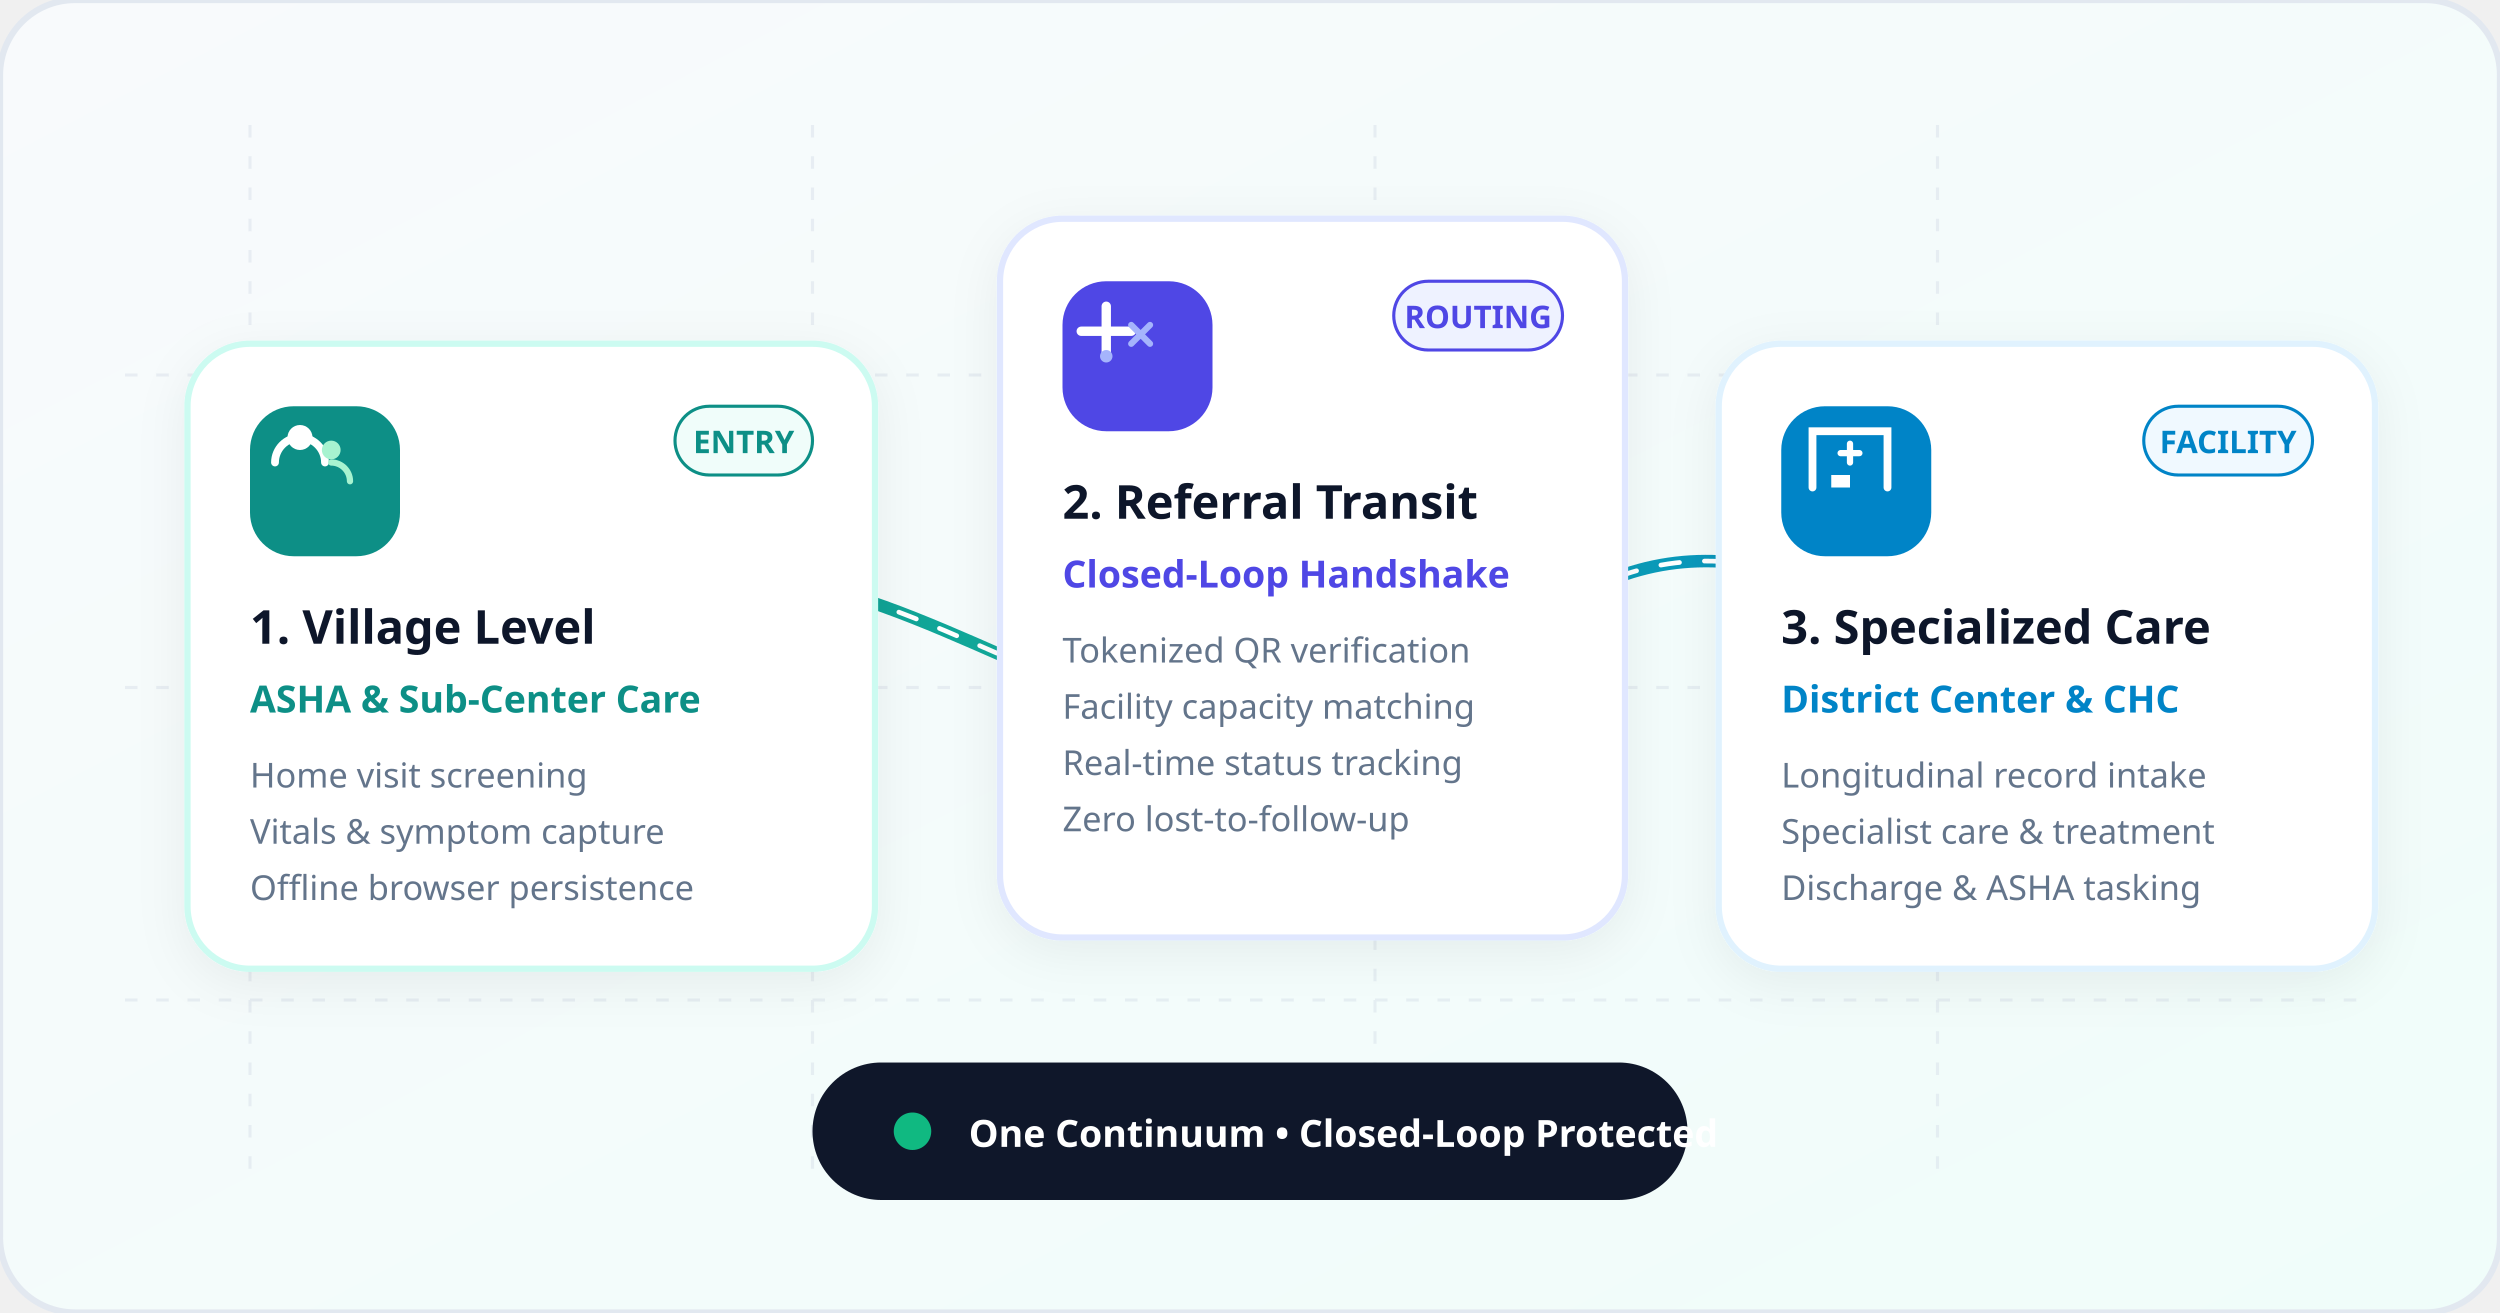
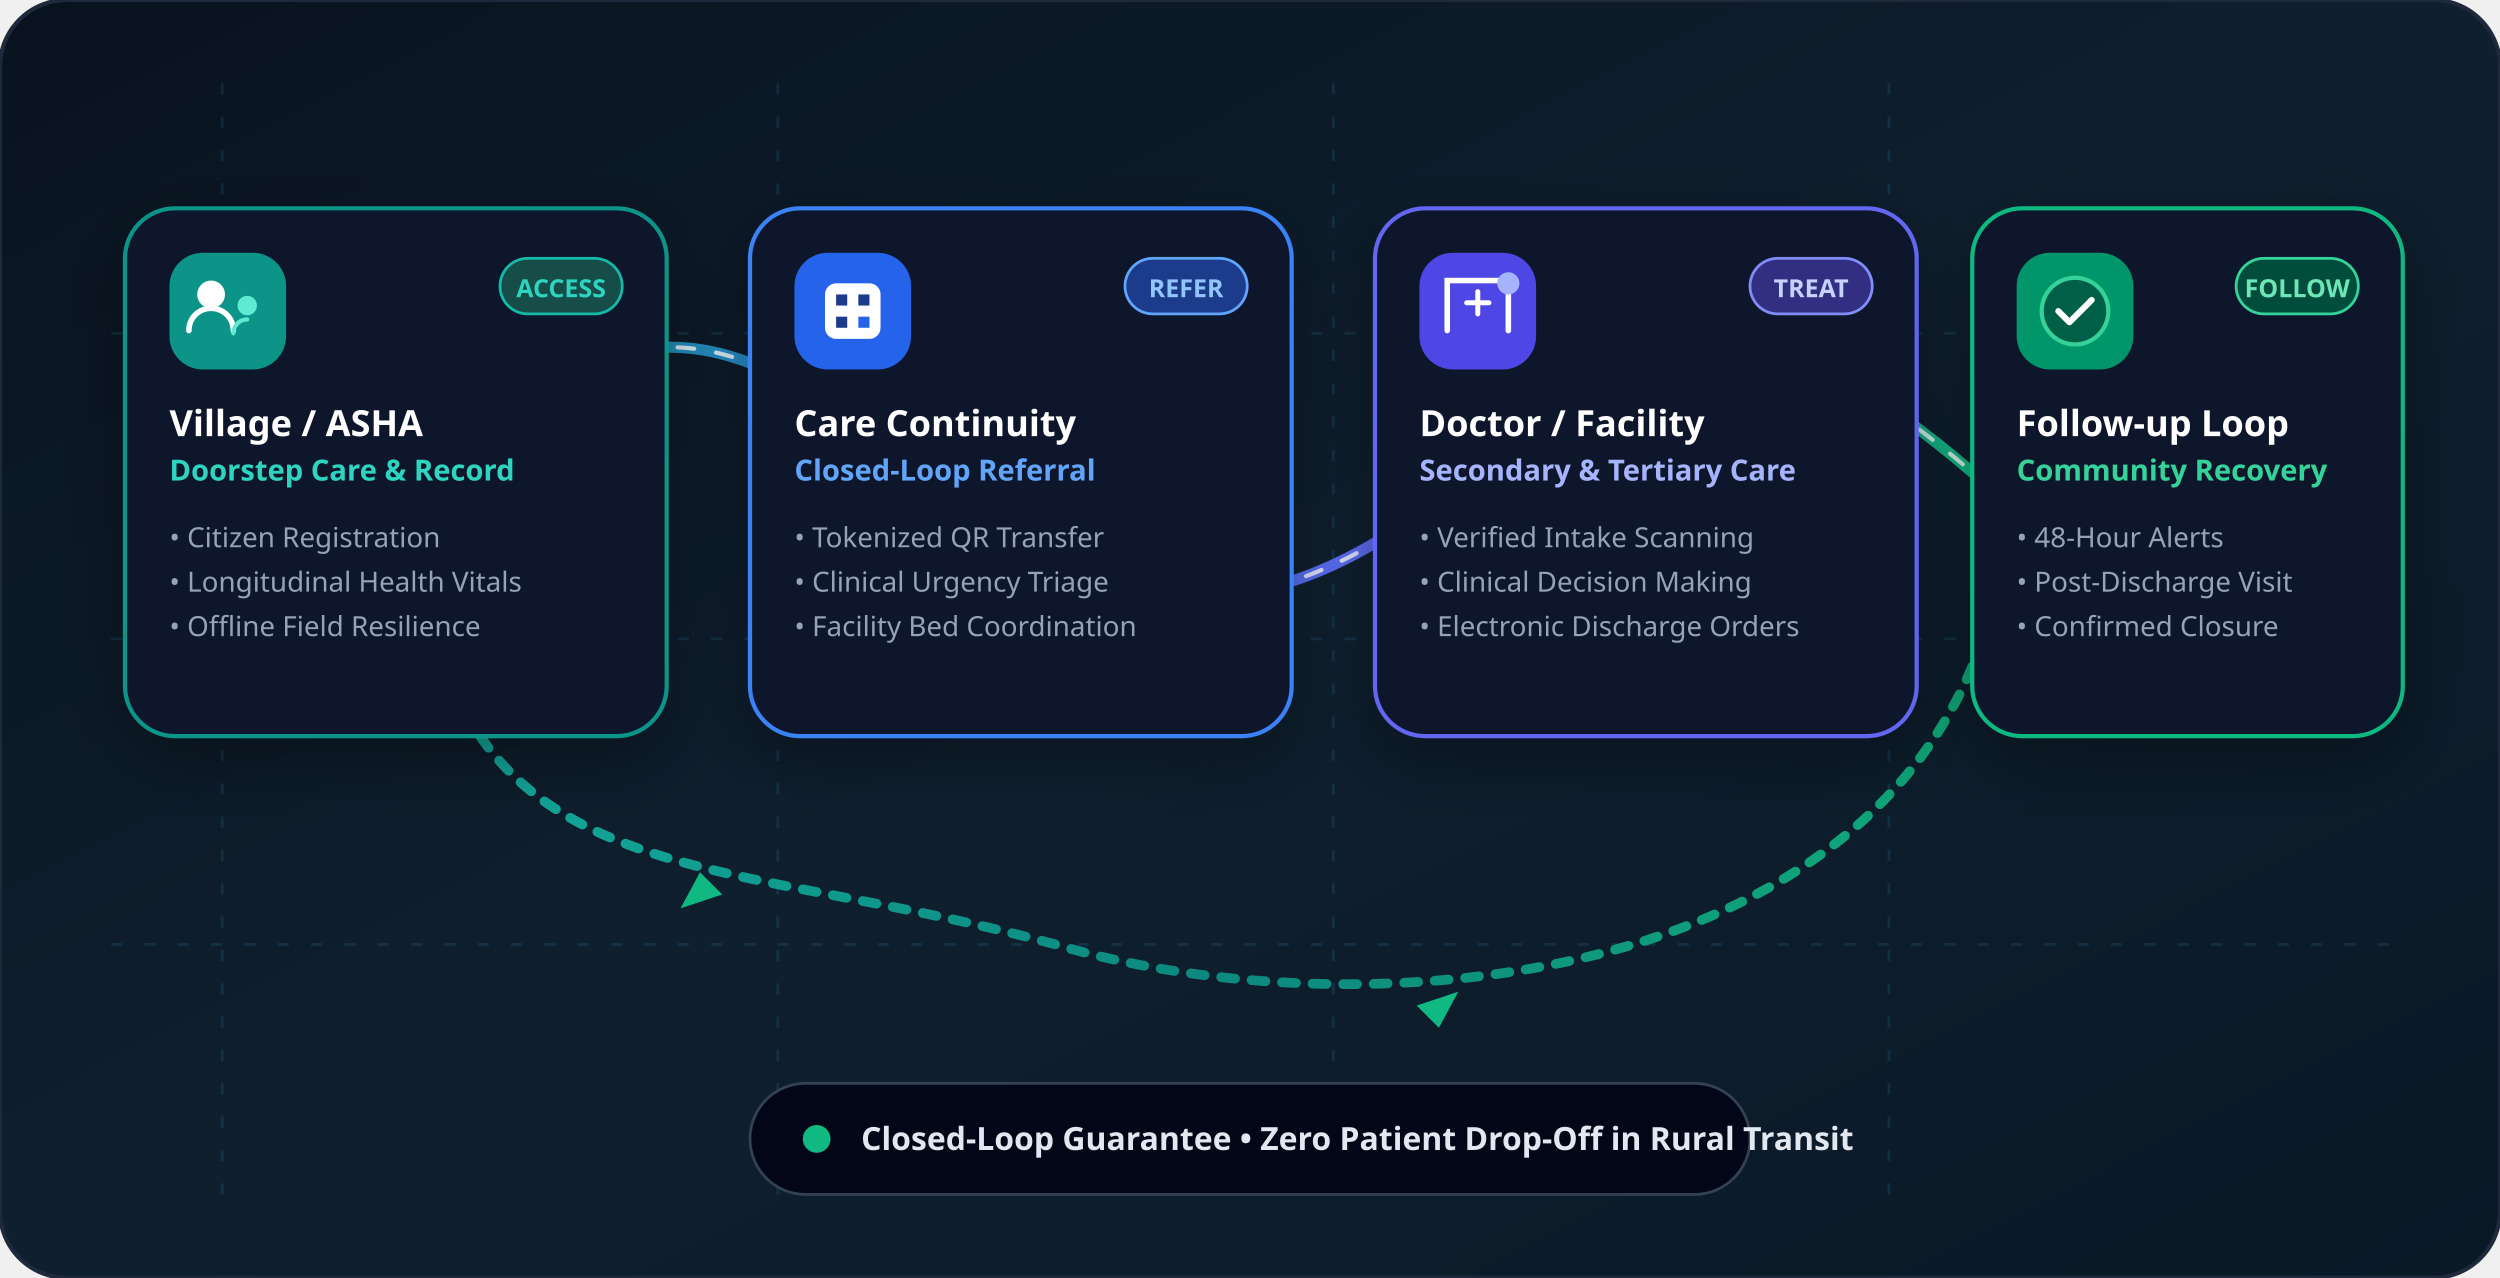
- <svg xmlns="http://www.w3.org/2000/svg" viewBox="0 0 800 420" fill="none">
+ <svg xmlns="http://www.w3.org/2000/svg" viewBox="0 0 900 460" fill="none">
  <defs>
-     <linearGradient id="bgGrad" x1="0%" y1="0%" x2="100%" y2="100%">
-       <stop offset="0%" stop-color="#f8fafc" />
-       <stop offset="100%" stop-color="#f0fdfa" />
+     <linearGradient id="heroBg" x1="0%" y1="0%" x2="100%" y2="100%">
+       <stop offset="0%" stop-color="#09131f" />
+       <stop offset="50%" stop-color="#0f1f2e" />
+       <stop offset="100%" stop-color="#0a1926" />
    </linearGradient>
-     <linearGradient id="bridgeGrad" x1="0%" y1="0%" x2="100%" y2="0%">
-       <stop offset="0%" stop-color="#0b8f86" />
-       <stop offset="50%" stop-color="#14b8a6" />
-       <stop offset="100%" stop-color="#0284c7" />
+     <linearGradient id="loopPathGrad" x1="0%" y1="0%" x2="100%" y2="0%">
+       <stop offset="0%" stop-color="#0d9488" />
+       <stop offset="35%" stop-color="#3b82f6" />
+       <stop offset="65%" stop-color="#6366f1" />
+       <stop offset="100%" stop-color="#10b981" />
    </linearGradient>
-     <filter id="cardShadow" x="-10%" y="-10%" width="120%" height="125%" filterUnits="userSpaceOnUse">
-       <feDropShadow dx="0" dy="4" stdDeviation="8" flood-color="#0f172a" flood-opacity="0.06" />
+     <linearGradient id="returnPathGrad" x1="100%" y1="0%" x2="0%" y2="0%">
+       <stop offset="0%" stop-color="#10b981" />
+       <stop offset="50%" stop-color="#0d9488" />
+       <stop offset="100%" stop-color="#14b8a6" />
+     </linearGradient>
+     <filter id="nodeShadow" x="-10%" y="-10%" width="120%" height="125%" filterUnits="userSpaceOnUse">
+       <feDropShadow dx="0" dy="8" stdDeviation="12" flood-color="#000000" flood-opacity="0.35" />
    </filter>
  </defs>
-   <rect width="800" height="420" rx="24" fill="url(#bgGrad)" stroke="#e2e8f0" stroke-width="2" />
-   <g opacity="0.35" stroke="#cbd5e1" stroke-width="1" stroke-dasharray="4 6">
-     <line x1="80" y1="40" x2="80" y2="380" />
-     <line x1="260" y1="40" x2="260" y2="380" />
-     <line x1="440" y1="40" x2="440" y2="380" />
-     <line x1="620" y1="40" x2="620" y2="380" />
-     <line x1="40" y1="120" x2="760" y2="120" />
-     <line x1="40" y1="220" x2="760" y2="220" />
-     <line x1="40" y1="320" x2="760" y2="320" />
+   <rect width="900" height="460" rx="24" fill="url(#heroBg)" stroke="#1e293b" stroke-width="1.5" />
+   <g opacity="0.12" stroke="#38bdf8" stroke-width="1" stroke-dasharray="4 8">
+     <line x1="80" y1="30" x2="80" y2="430" />
+     <line x1="280" y1="30" x2="280" y2="430" />
+     <line x1="480" y1="30" x2="480" y2="430" />
+     <line x1="680" y1="30" x2="680" y2="430" />
+     <line x1="40" y1="120" x2="860" y2="120" />
+     <line x1="40" y1="230" x2="860" y2="230" />
+     <line x1="40" y1="340" x2="860" y2="340" />
  </g>
-   <path d="M 170 210 C 270 120, 370 300, 480 210 C 530 160, 580 180, 630 210" stroke="url(#bridgeGrad)" stroke-width="4" stroke-linecap="round" fill="none" />
-   <path d="M 170 210 C 270 120, 370 300, 480 210 C 530 160, 580 180, 630 210" stroke="#ffffff" stroke-width="1.5" stroke-linecap="round" stroke-dasharray="6 8" fill="none" />
-   <g transform="translate(60, 110)" filter="url(#cardShadow)">
-     <rect width="220" height="200" rx="20" fill="#ffffff" stroke="#ccfbf1" stroke-width="2" />
-     <rect x="20" y="20" width="48" height="48" rx="14" fill="#0b8f86" />
-     <path d="M44 38c0-4.4-3.6-8-8-8s-8 3.6-8 8" stroke="#ffffff" stroke-width="2.5" stroke-linecap="round" />
-     <circle cx="36" cy="30" r="4" fill="#ffffff" />
-     <path d="M52 44c0-3.3-2.7-6-6-6" stroke="#a7f3d0" stroke-width="2" stroke-linecap="round" />
-     <circle cx="46" cy="34" r="3" fill="#a7f3d0" />
-     <text x="20" y="96" font-family="system-ui, sans-serif" font-size="15" font-weight="700" fill="#0f172a">1. Village Level</text>
-     <text x="20" y="118" font-family="system-ui, sans-serif" font-size="12" font-weight="600" fill="#0b8f86">ASHA &amp; Sub-Center Care</text>
-     <text x="20" y="142" font-family="system-ui, sans-serif" font-size="11" fill="#64748b">Home visit screening</text>
-     <text x="20" y="160" font-family="system-ui, sans-serif" font-size="11" fill="#64748b">Vitals &amp; symptom capture</text>
-     <text x="20" y="178" font-family="system-ui, sans-serif" font-size="11" fill="#64748b">Offline browser persistence</text>
-     <rect x="156" y="20" width="44" height="22" rx="11" fill="#f0fdfa" stroke="#0b8f86" stroke-width="1" />
-     <text x="178" y="35" font-family="system-ui, sans-serif" font-size="10" font-weight="700" fill="#0b8f86" text-anchor="middle">ENTRY</text>
+   <path d="M 160 170 C 220 110, 260 110, 330 170 C 400 230, 460 230, 530 170 C 600 110, 640 110, 710 170" stroke="url(#loopPathGrad)" stroke-width="4" stroke-linecap="round" fill="none" />
+   <path d="M 160 170 C 220 110, 260 110, 330 170 C 400 230, 460 230, 530 170 C 600 110, 640 110, 710 170" stroke="#ffffff" stroke-width="1.5" stroke-linecap="round" stroke-dasharray="6 8" fill="none" opacity="0.8" />
+   <path d="M 710 240 C 660 360, 480 370, 380 340 C 270 310, 190 320, 160 240" stroke="url(#returnPathGrad)" stroke-width="3.5" stroke-linecap="round" stroke-dasharray="5 6" fill="none" opacity="0.9" />
+   <g fill="#10b981">
+     <polygon points="510,362 525,357 518,370" />
+     <polygon points="260,322 245,327 252,314" />
  </g>
-   <g transform="translate(320, 70)" filter="url(#cardShadow)">
-     <rect width="200" height="230" rx="20" fill="#ffffff" stroke="#e0e7ff" stroke-width="2" />
-     <rect x="20" y="20" width="48" height="48" rx="14" fill="#4f46e5" />
-     <path d="M34 44v-16m-8 8h16" stroke="#ffffff" stroke-width="3" stroke-linecap="round" />
-     <circle cx="34" cy="44" r="2" fill="#a5b4fc" />
-     <path d="M48 40l-6-6m0 6l6-6" stroke="#a5b4fc" stroke-width="2" stroke-linecap="round" />
-     <text x="20" y="96" font-family="system-ui, sans-serif" font-size="15" font-weight="700" fill="#0f172a">2. Referral Transit</text>
-     <text x="20" y="118" font-family="system-ui, sans-serif" font-size="12" font-weight="600" fill="#4f46e5">Closed-Loop Handshake</text>
-     <text x="20" y="142" font-family="system-ui, sans-serif" font-size="11" fill="#64748b">Tokenized QR verification</text>
-     <text x="20" y="160" font-family="system-ui, sans-serif" font-size="11" fill="#64748b">Facility capacity matching</text>
-     <text x="20" y="178" font-family="system-ui, sans-serif" font-size="11" fill="#64748b">Real-time status tracking</text>
-     <text x="20" y="196" font-family="system-ui, sans-serif" font-size="11" fill="#64748b">Zero lost-to-follow-up</text>
-     <rect x="126" y="20" width="54" height="22" rx="11" fill="#eef2ff" stroke="#4f46e5" stroke-width="1" />
-     <text x="153" y="35" font-family="system-ui, sans-serif" font-size="10" font-weight="700" fill="#4f46e5" text-anchor="middle">ROUTING</text>
+   <g transform="translate(45, 75)" filter="url(#nodeShadow)">
+     <rect width="195" height="190" rx="18" fill="#0f172a" stroke="#0d9488" stroke-width="1.5" />
+     <rect x="16" y="16" width="42" height="42" rx="12" fill="#0d9488" />
+     <circle cx="31" cy="31" r="5" fill="#ffffff" />
+     <path d="M23 44c0-4.5 3.5-8 8-8s8 3.5 8 8" stroke="#ffffff" stroke-width="2" stroke-linecap="round" />
+     <circle cx="44" cy="35" r="3.5" fill="#5eead4" />
+     <path d="M39 45c0-2.8 2.2-5 5-5" stroke="#5eead4" stroke-width="1.5" stroke-linecap="round" />
+     <rect x="135" y="18" width="44" height="20" rx="10" fill="#134e4a" stroke="#14b8a6" stroke-width="1" />
+     <text x="157" y="32" font-family="system-ui, sans-serif" font-size="9" font-weight="800" fill="#2dd4bf" text-anchor="middle">ACCESS</text>
+     <text x="16" y="82" font-family="system-ui, sans-serif" font-size="13" font-weight="800" fill="#ffffff">Village / ASHA</text>
+     <text x="16" y="98" font-family="system-ui, sans-serif" font-size="10.5" font-weight="600" fill="#2dd4bf">Doorstep Care &amp; Record</text>
+     <text x="16" y="122" font-family="system-ui, sans-serif" font-size="10" fill="#94a3b8">• Citizen Registration</text>
+     <text x="16" y="138" font-family="system-ui, sans-serif" font-size="10" fill="#94a3b8">• Longitudinal Health Vitals</text>
+     <text x="16" y="154" font-family="system-ui, sans-serif" font-size="10" fill="#94a3b8">• Offline Field Resilience</text>
  </g>
-   <g transform="translate(550, 110)" filter="url(#cardShadow)">
-     <rect width="210" height="200" rx="20" fill="#ffffff" stroke="#e0f2fe" stroke-width="2" />
-     <rect x="20" y="20" width="48" height="48" rx="14" fill="#0284c7" />
-     <path d="M30 46V28h24v18" stroke="#ffffff" stroke-width="2.5" stroke-linecap="round" />
-     <path d="M42 32v6m-3-3h6" stroke="#ffffff" stroke-width="2" stroke-linecap="round" />
-     <rect x="36" y="42" width="6" height="4" fill="#ffffff" />
-     <text x="20" y="96" font-family="system-ui, sans-serif" font-size="15" font-weight="700" fill="#0f172a">3. Specialized Care</text>
-     <text x="20" y="118" font-family="system-ui, sans-serif" font-size="12" font-weight="600" fill="#0284c7">District Center &amp; CHC</text>
-     <text x="20" y="142" font-family="system-ui, sans-serif" font-size="11" fill="#64748b">Longitudinal record intake</text>
-     <text x="20" y="160" font-family="system-ui, sans-serif" font-size="11" fill="#64748b">Specialist care &amp; treatment</text>
-     <text x="20" y="178" font-family="system-ui, sans-serif" font-size="11" fill="#64748b">Discharge &amp; ASHA tasking</text>
-     <rect x="136" y="20" width="54" height="22" rx="11" fill="#f0f9ff" stroke="#0284c7" stroke-width="1" />
-     <text x="163" y="35" font-family="system-ui, sans-serif" font-size="10" font-weight="700" fill="#0284c7" text-anchor="middle">FACILITY</text>
+   <g transform="translate(270, 75)" filter="url(#nodeShadow)">
+     <rect width="195" height="190" rx="18" fill="#0f172a" stroke="#3b82f6" stroke-width="1.5" />
+     <rect x="16" y="16" width="42" height="42" rx="12" fill="#2563eb" />
+     <rect x="27" y="27" width="20" height="20" rx="4" fill="#ffffff" />
+     <rect x="31" y="31" width="4" height="4" fill="#1e3a8a" />
+     <rect x="39" y="31" width="4" height="4" fill="#1e3a8a" />
+     <rect x="31" y="39" width="4" height="4" fill="#1e3a8a" />
+     <rect x="39" y="39" width="4" height="4" fill="#2563eb" />
+     <rect x="135" y="18" width="44" height="20" rx="10" fill="#1e3a8a" stroke="#60a5fa" stroke-width="1" />
+     <text x="157" y="32" font-family="system-ui, sans-serif" font-size="9" font-weight="800" fill="#93c5fd" text-anchor="middle">REFER</text>
+     <text x="16" y="82" font-family="system-ui, sans-serif" font-size="13" font-weight="800" fill="#ffffff">Care Continuity</text>
+     <text x="16" y="98" font-family="system-ui, sans-serif" font-size="10.5" font-weight="600" fill="#60a5fa">Closed-Loop Referral</text>
+     <text x="16" y="122" font-family="system-ui, sans-serif" font-size="10" fill="#94a3b8">• Tokenized QR Transfer</text>
+     <text x="16" y="138" font-family="system-ui, sans-serif" font-size="10" fill="#94a3b8">• Clinical Urgency Triage</text>
+     <text x="16" y="154" font-family="system-ui, sans-serif" font-size="10" fill="#94a3b8">• Facility Bed Coordination</text>
  </g>
-   <g transform="translate(260, 340)">
-     <rect width="280" height="44" rx="22" fill="#0f172a" />
-     <circle cx="32" cy="22" r="6" fill="#10b981" />
-     <text x="50" y="27" font-family="system-ui, sans-serif" font-size="12" font-weight="700" fill="#ffffff">One Continuum • Closed-Loop Protected</text>
+   <g transform="translate(495, 75)" filter="url(#nodeShadow)">
+     <rect width="195" height="190" rx="18" fill="#0f172a" stroke="#6366f1" stroke-width="1.5" />
+     <rect x="16" y="16" width="42" height="42" rx="12" fill="#4f46e5" />
+     <path d="M26 44V26h22v18" stroke="#ffffff" stroke-width="2" stroke-linecap="round" />
+     <path d="M37 30v8m-4-4h8" stroke="#ffffff" stroke-width="1.8" stroke-linecap="round" />
+     <circle cx="48" cy="27" r="4" fill="#a5b4fc" />
+     <rect x="135" y="18" width="44" height="20" rx="10" fill="#312e81" stroke="#818cf8" stroke-width="1" />
+     <text x="157" y="32" font-family="system-ui, sans-serif" font-size="9" font-weight="800" fill="#c7d2fe" text-anchor="middle">TREAT</text>
+     <text x="16" y="82" font-family="system-ui, sans-serif" font-size="13" font-weight="800" fill="#ffffff">Doctor / Facility</text>
+     <text x="16" y="98" font-family="system-ui, sans-serif" font-size="10.5" font-weight="600" fill="#a5b4fc">Secondary &amp; Tertiary Care</text>
+     <text x="16" y="122" font-family="system-ui, sans-serif" font-size="10" fill="#94a3b8">• Verified Intake Scanning</text>
+     <text x="16" y="138" font-family="system-ui, sans-serif" font-size="10" fill="#94a3b8">• Clinical Decision Making</text>
+     <text x="16" y="154" font-family="system-ui, sans-serif" font-size="10" fill="#94a3b8">• Electronic Discharge Orders</text>
+   </g>
+   <g transform="translate(710, 75)" filter="url(#nodeShadow)">
+     <rect width="155" height="190" rx="18" fill="#0f172a" stroke="#10b981" stroke-width="1.5" />
+     <rect x="16" y="16" width="42" height="42" rx="12" fill="#059669" />
+     <circle cx="37" cy="37" r="12" fill="#065f46" stroke="#34d399" stroke-width="1.5" />
+     <path d="M31 37l4 4 8-8" stroke="#ffffff" stroke-width="2.2" stroke-linecap="round" stroke-linejoin="round" />
+     <rect x="95" y="18" width="44" height="20" rx="10" fill="#064e3b" stroke="#34d399" stroke-width="1" />
+     <text x="117" y="32" font-family="system-ui, sans-serif" font-size="9" font-weight="800" fill="#6ee7b7" text-anchor="middle">FOLLOW</text>
+     <text x="16" y="82" font-family="system-ui, sans-serif" font-size="13" font-weight="800" fill="#ffffff">Follow-up Loop</text>
+     <text x="16" y="98" font-family="system-ui, sans-serif" font-size="10.5" font-weight="600" fill="#34d399">Community Recovery</text>
+     <text x="16" y="122" font-family="system-ui, sans-serif" font-size="10" fill="#94a3b8">• 48-Hour Alerts</text>
+     <text x="16" y="138" font-family="system-ui, sans-serif" font-size="10" fill="#94a3b8">• Post-Discharge Visit</text>
+     <text x="16" y="154" font-family="system-ui, sans-serif" font-size="10" fill="#94a3b8">• Confirmed Closure</text>
+   </g>
+   <g transform="translate(270, 390)">
+     <rect width="360" height="40" rx="20" fill="#020617" stroke="#334155" stroke-width="1" />
+     <circle cx="24" cy="20" r="5" fill="#10b981" />
+     <text x="40" y="24" font-family="system-ui, sans-serif" font-size="11.5" font-weight="700" fill="#e2e8f0">
+       Closed-Loop Guarantee • Zero Patient Drop-Off in Rural Transit
+     </text>
  </g>
</svg>
